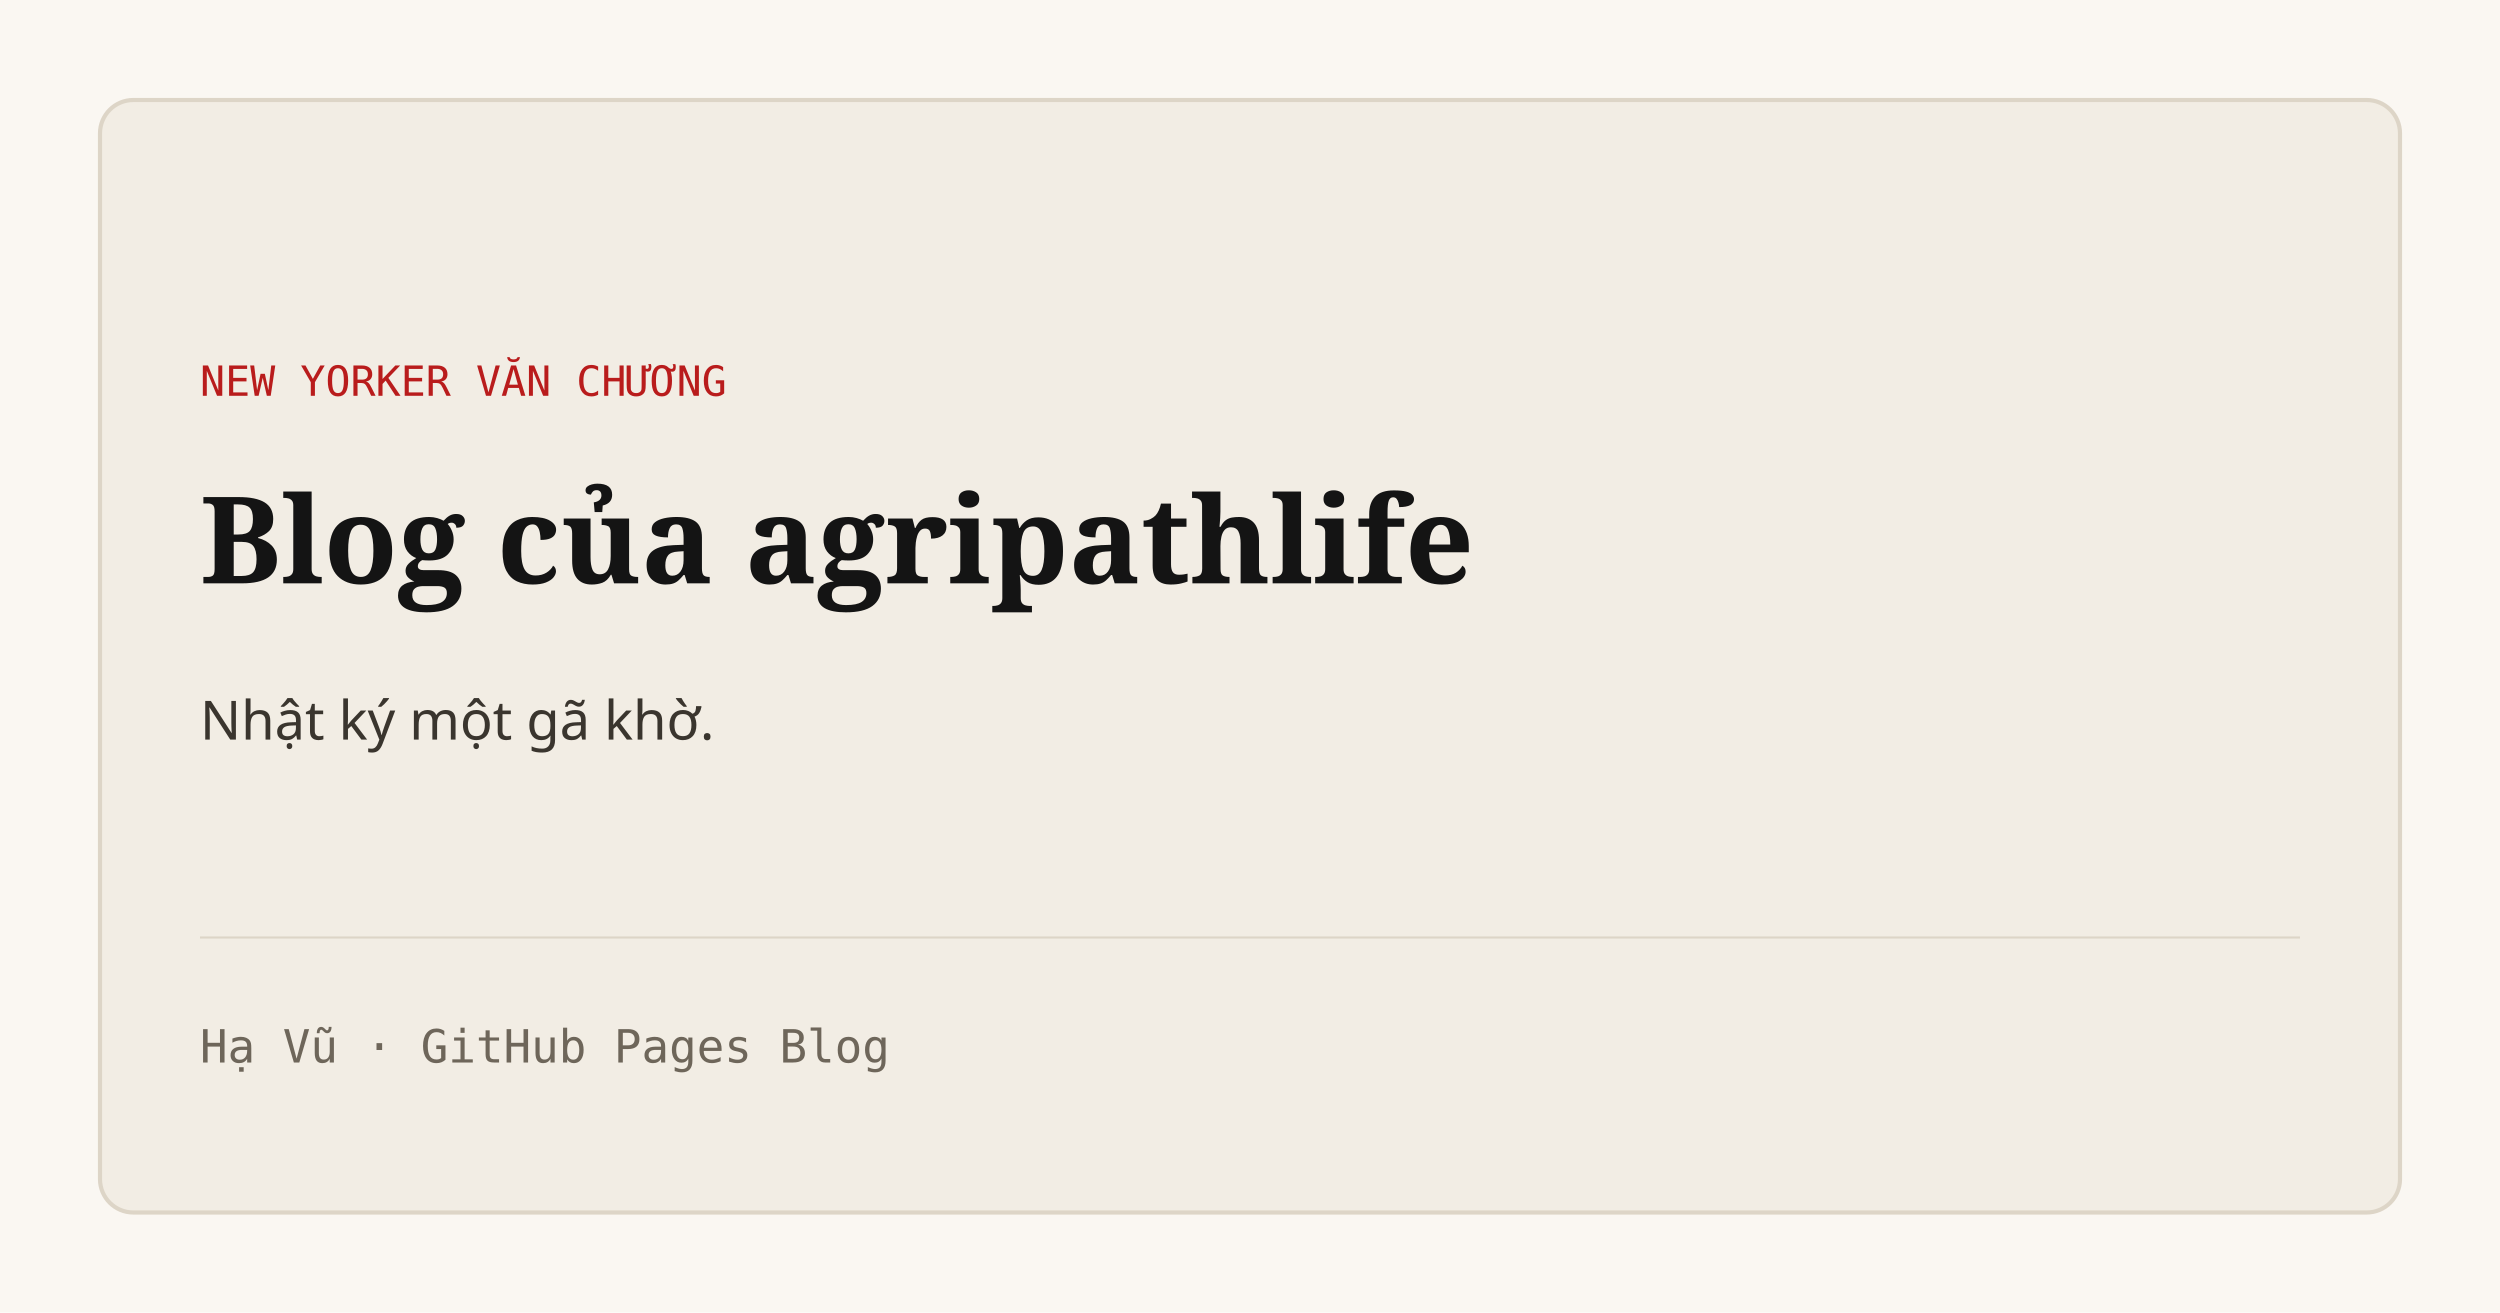
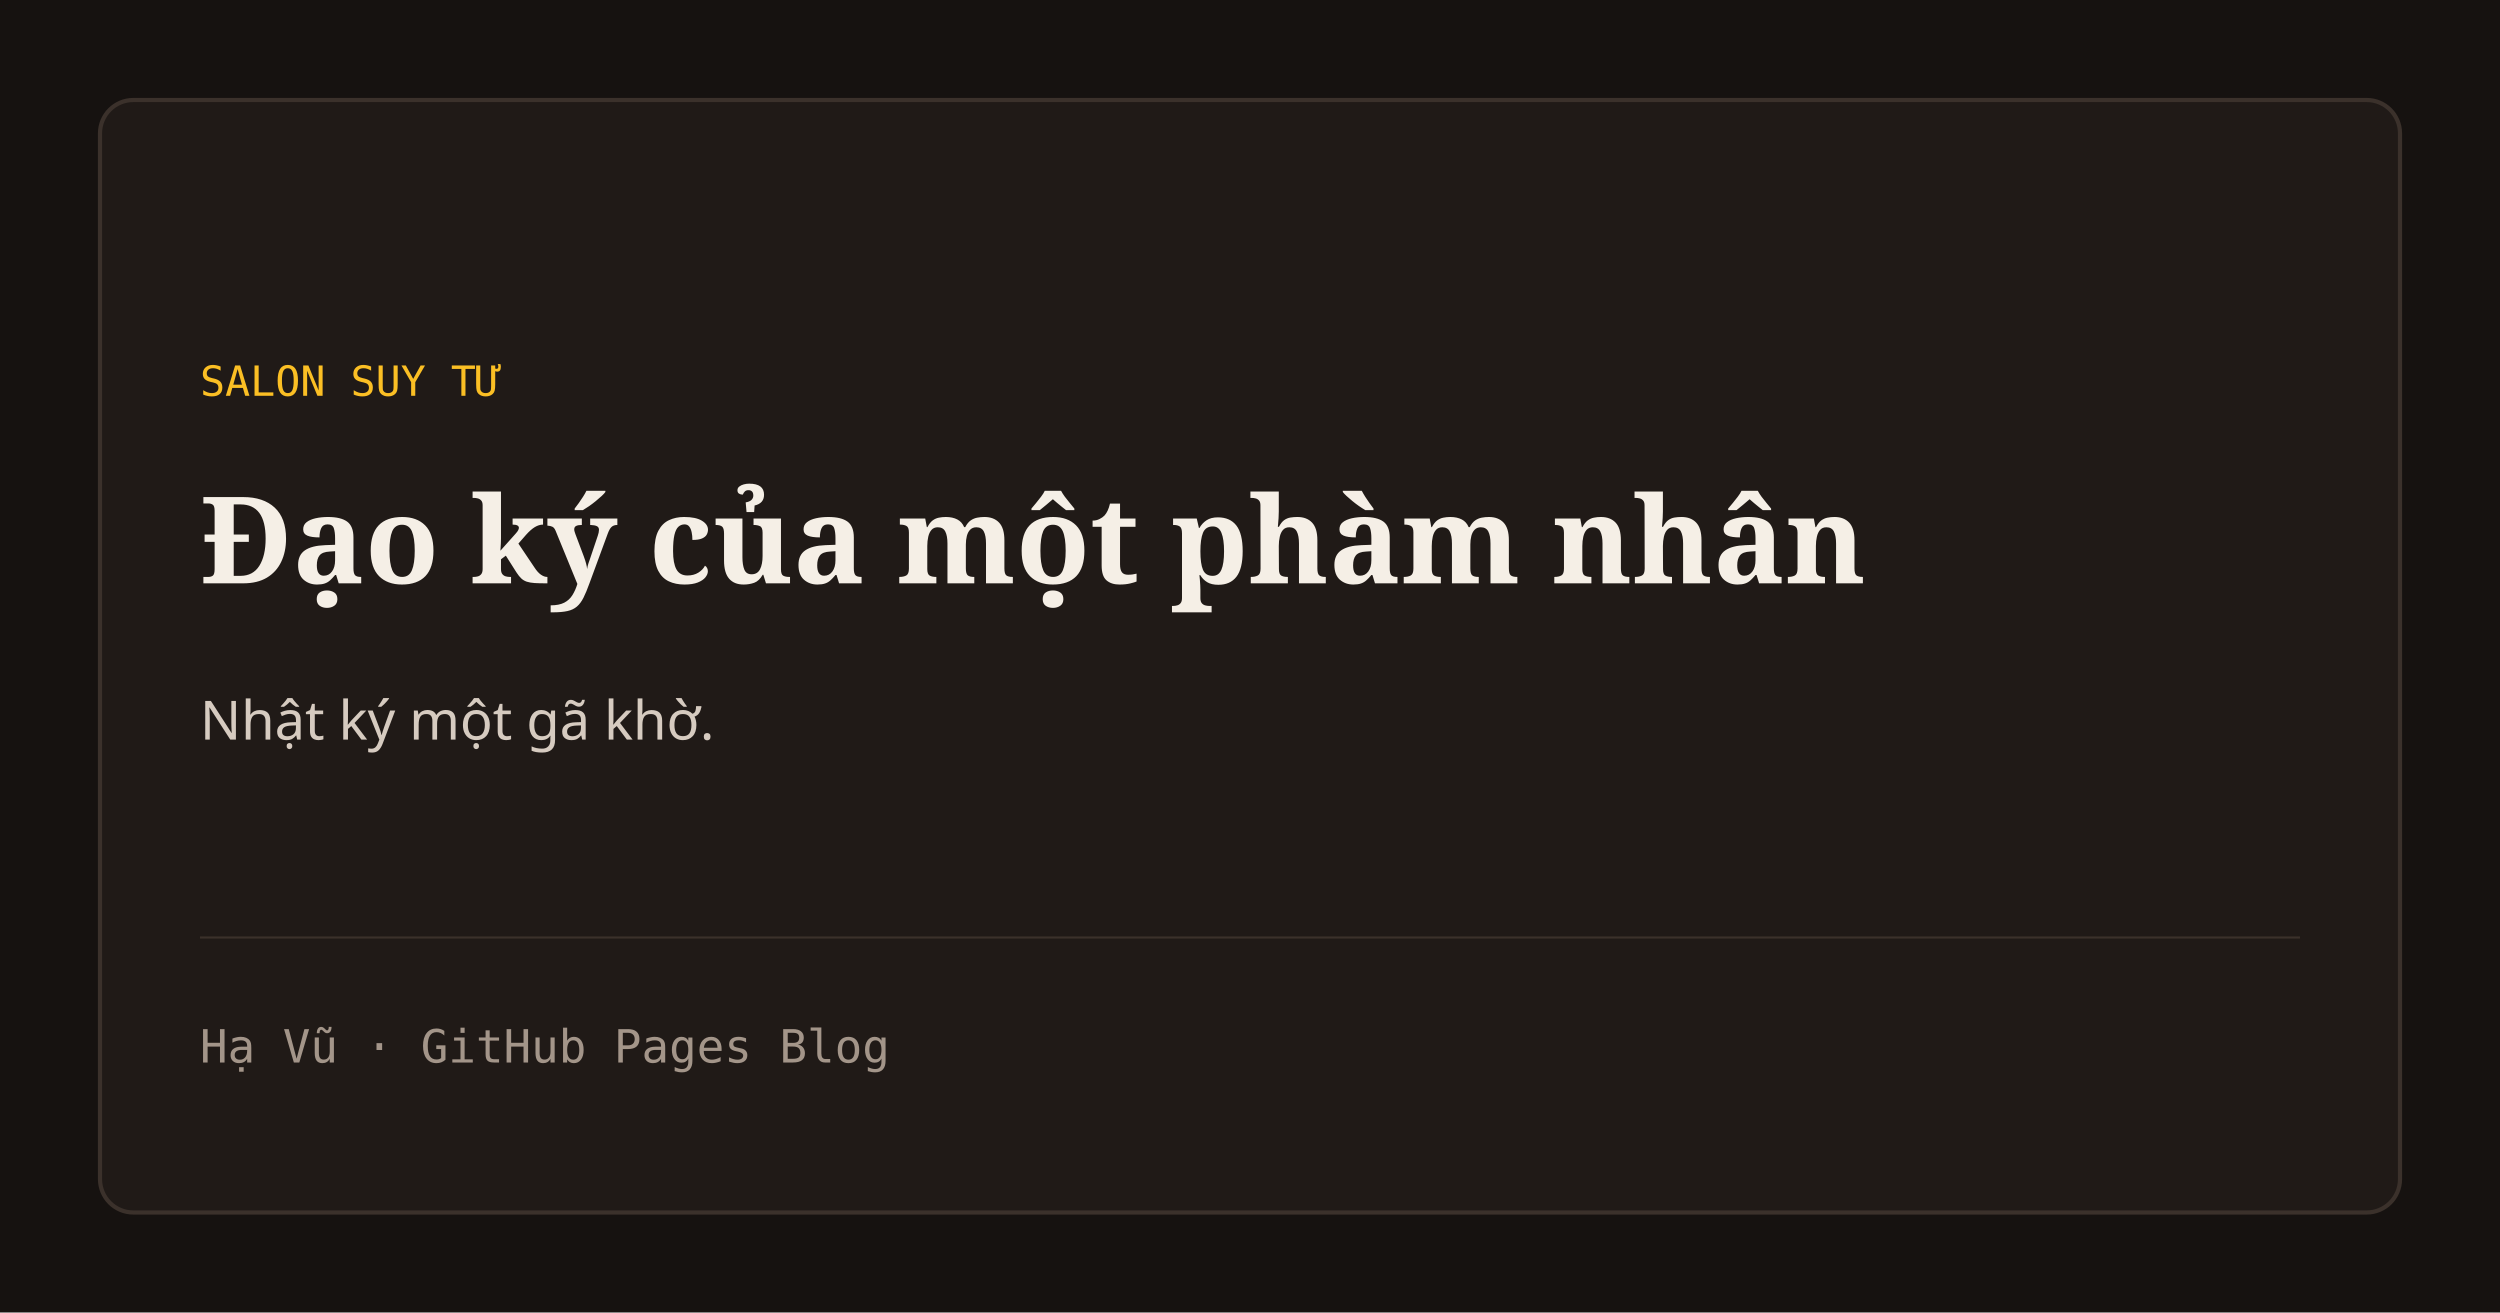
<svg xmlns="http://www.w3.org/2000/svg" width="1200" height="630" viewBox="0 0 1200 630" fill="none">
-   <rect width="1200" height="630" fill="#FAF7F2" />
-   <rect x="48" y="48" width="1104" height="534" rx="16" fill="#F2EDE4" stroke="#DDD5C7" stroke-width="2" />
-   <text x="96" y="190" font-family="monospace" font-size="20" fill="#B91C1C">NEW YORKER VĂN CHƯƠNG</text>
-   <text x="96" y="280" font-family="Georgia, serif" font-weight="700" font-size="58" fill="#141414">Blog của agripathlife</text>
-   <text x="96" y="355" font-family="sans-serif" font-size="26" fill="#3A352E">Nhật ký một gã khờ.</text>
-   <line x1="96" y1="450" x2="1104" y2="450" stroke="#DDD5C7" stroke-width="1" />
-   <text x="96" y="510" font-family="monospace" font-size="22" fill="#6E665A">Hạ Vũ · GitHub Pages Blog</text>
+   <rect width="1200" height="630" fill="#161210" />
+   <rect x="48" y="48" width="1104" height="534" rx="16" fill="#201A17" stroke="#3B312B" stroke-width="2" />
+   <text x="96" y="190" font-family="monospace" font-size="20" fill="#FBBF24">SALON SUY TƯ</text>
+   <text x="96" y="280" font-family="Georgia, serif" font-weight="700" font-size="58" fill="#F5EFE6">Đạo ký của một phàm nhân</text>
+   <text x="96" y="355" font-family="sans-serif" font-size="26" fill="#D6CBC0">Nhật ký một gã khờ.</text>
+   <line x1="96" y1="450" x2="1104" y2="450" stroke="#3B312B" stroke-width="1" />
+   <text x="96" y="510" font-family="monospace" font-size="22" fill="#A39589">Hạ Vũ · GitHub Pages Blog</text>
</svg>
